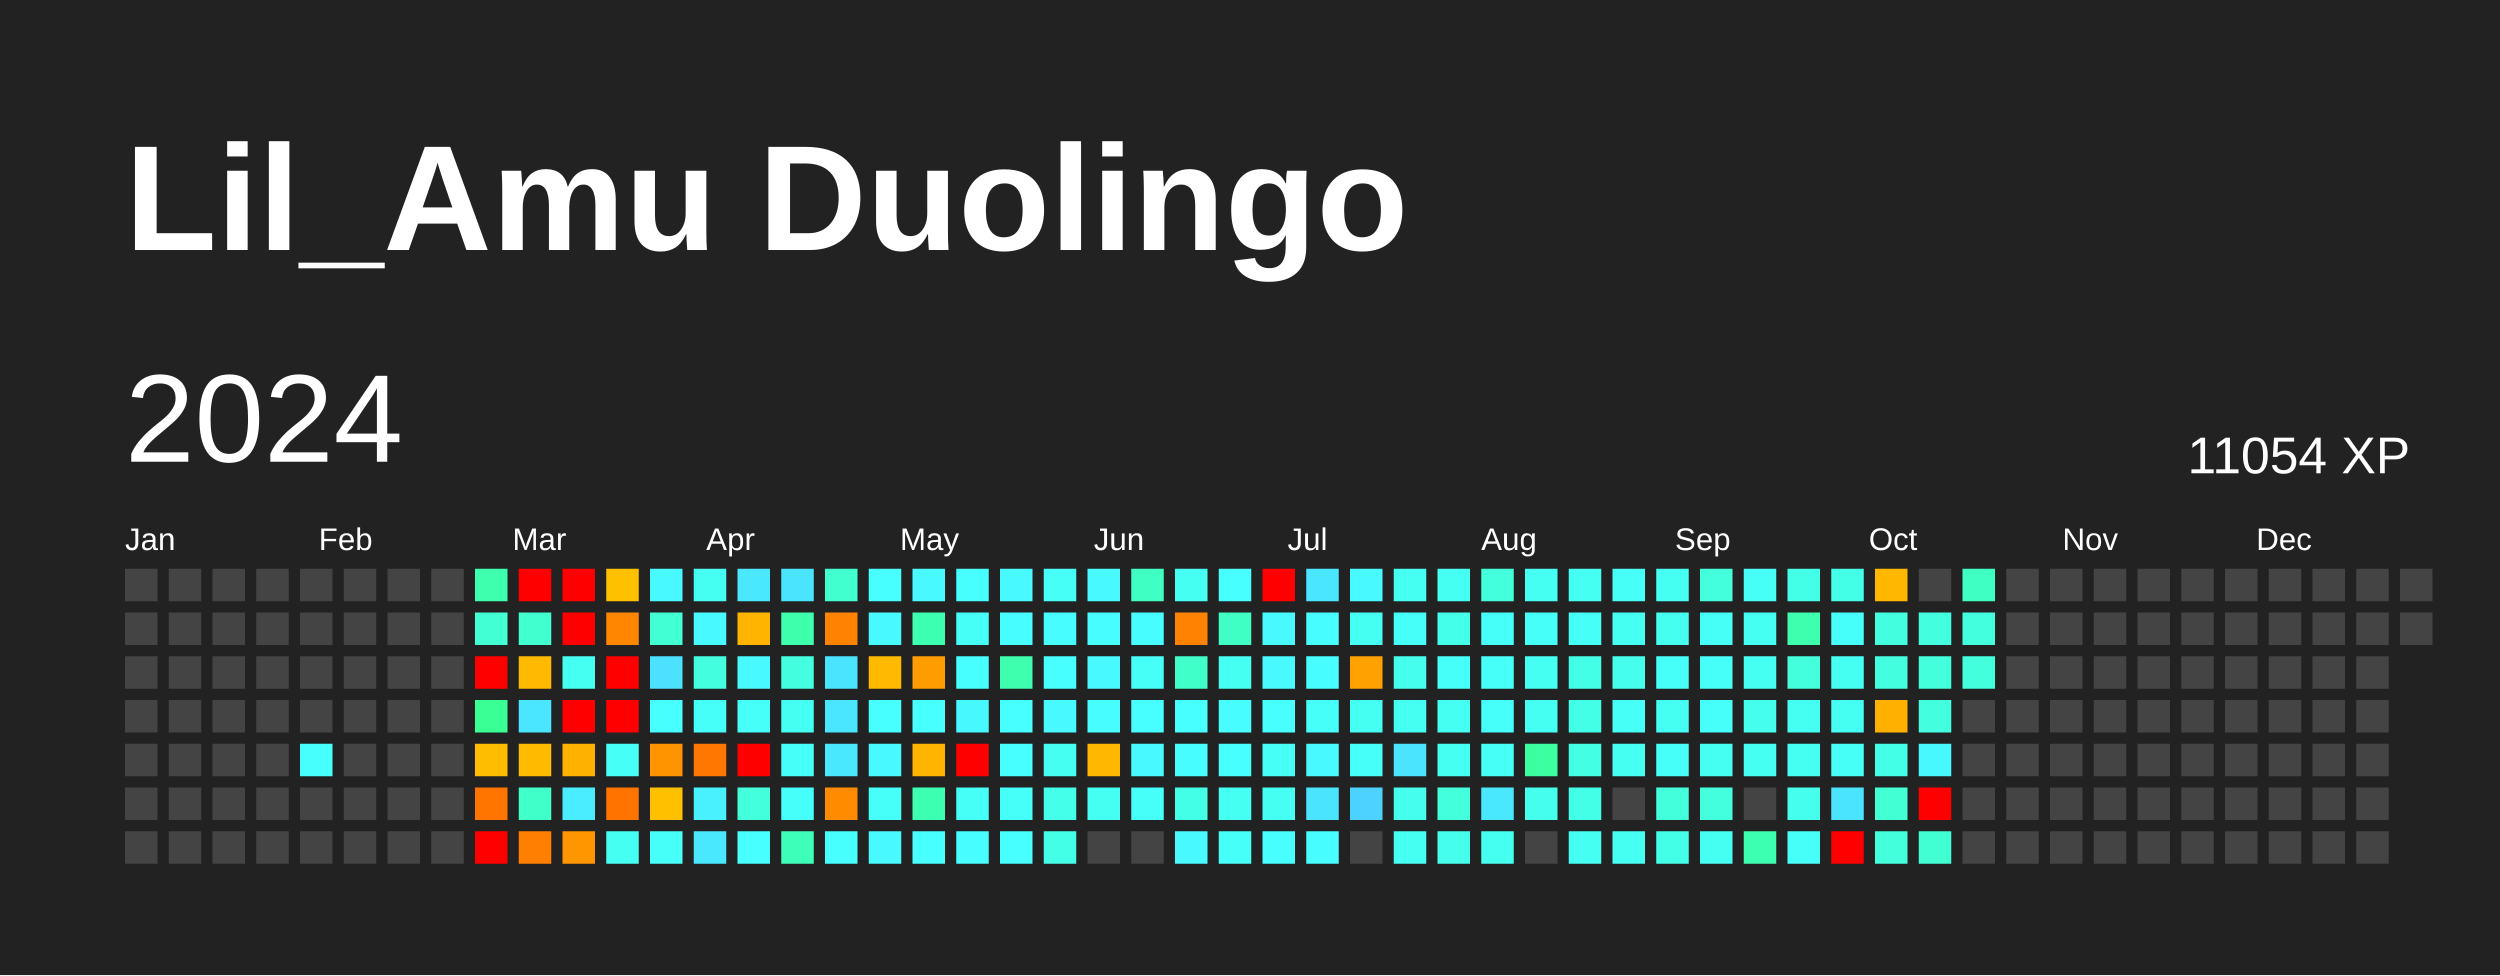
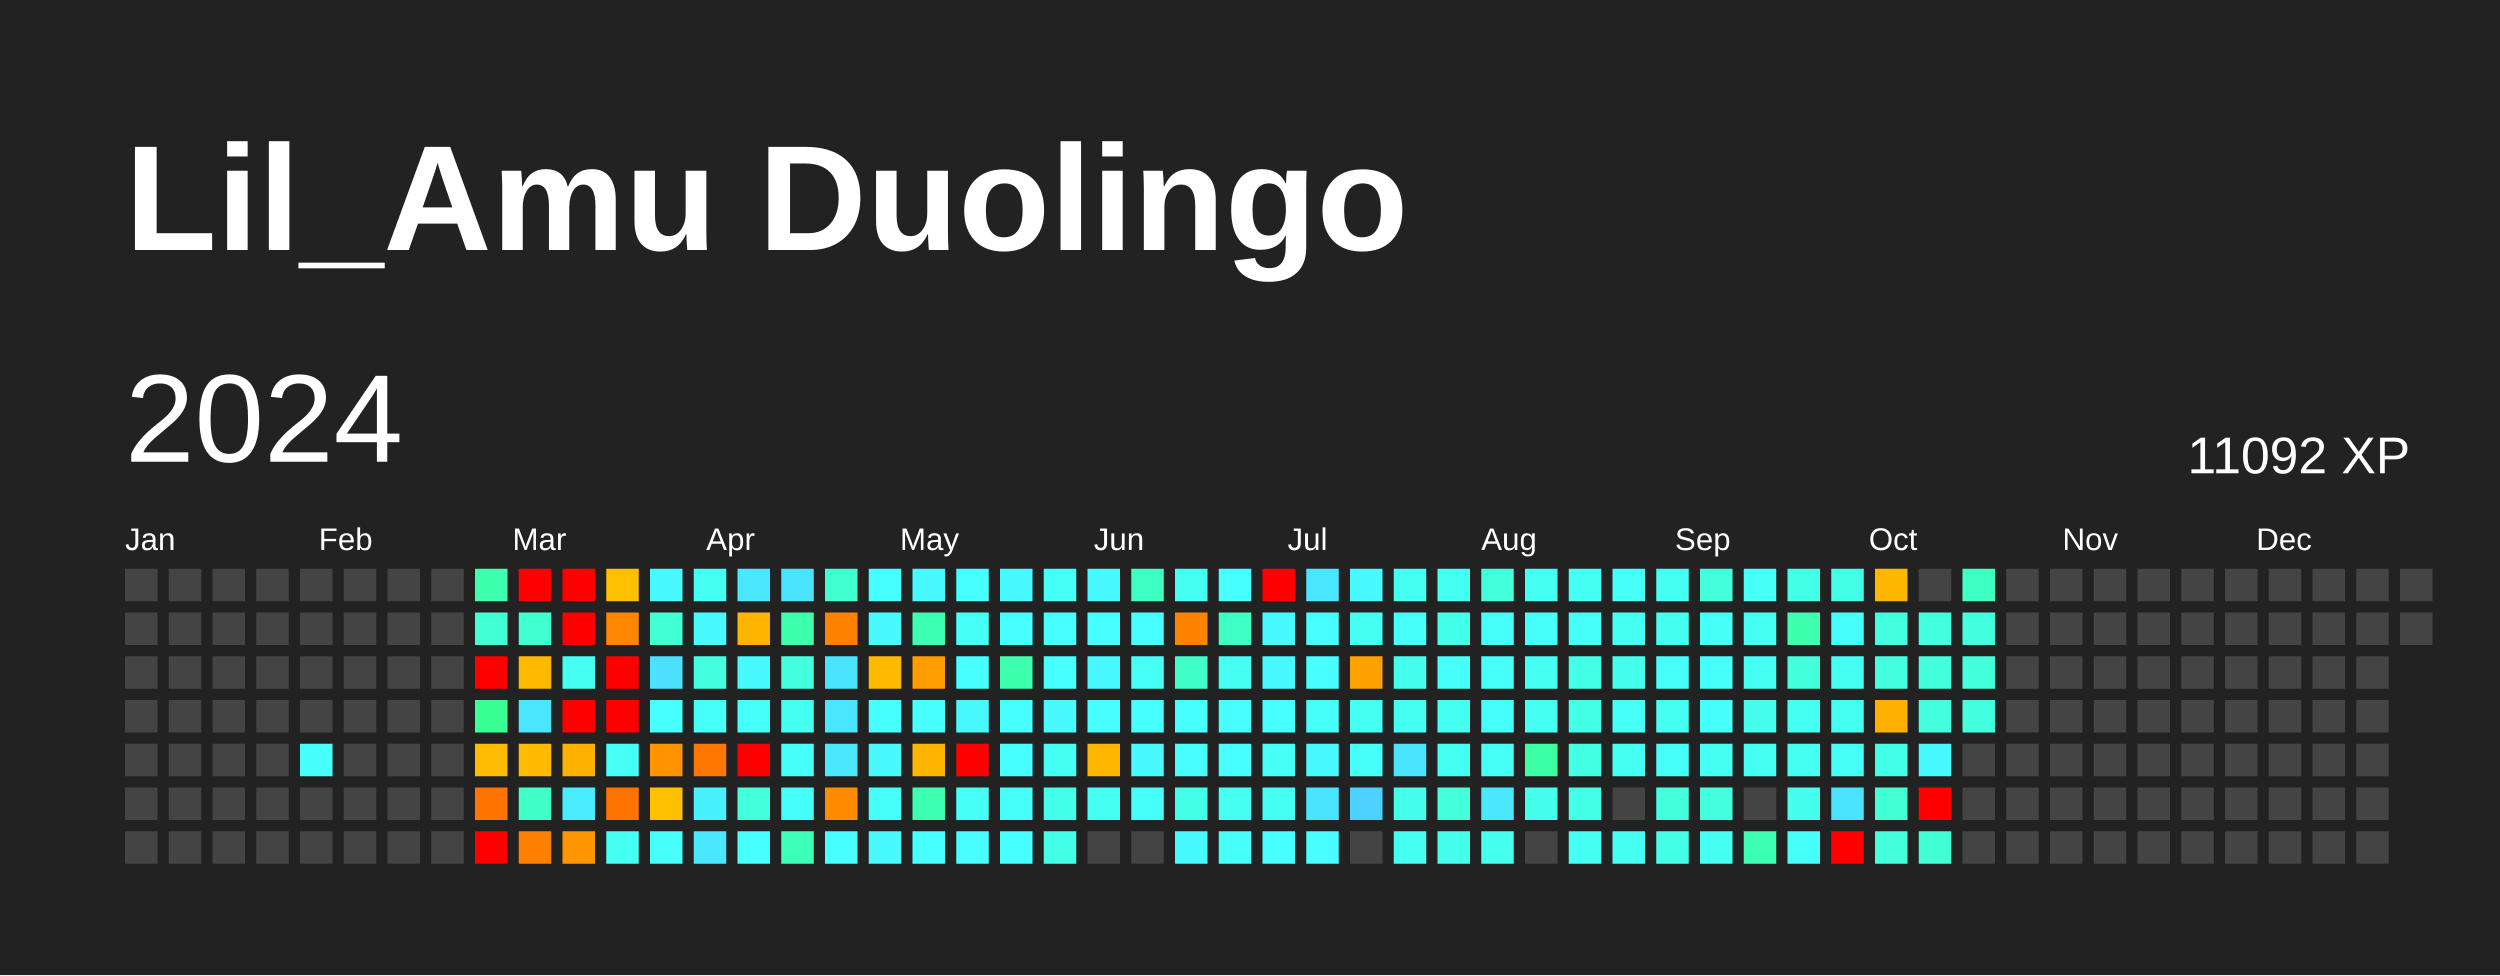
<svg xmlns="http://www.w3.org/2000/svg" baseProfile="full" height="78mm" version="1.1" viewBox="0,0,200,78" width="200mm">
  <defs />
  <rect fill="#222222" height="78" width="200" x="0" y="0" />
  <text fill="#FFFFFF" style="font-size:12px; font-family:Arial; font-weight:bold;" x="10" y="20">Lil_Amu Duolingo</text>
  <text dominant-baseline="hanging" fill="#FFFFFF" style="font-size:10.0px; font-family:Arial;" x="10" y="30">2024</text>
-   <text dominant-baseline="hanging" fill="#FFFFFF" style="font-size:4.125px; font-family:Arial;" x="175" y="35">11054 XP</text>
+   <text dominant-baseline="hanging" fill="#FFFFFF" style="font-size:4.125px; font-family:Arial;" x="175" y="35">11092 XP</text>
  <text fill="#FFFFFF" style="font-size:2.5px; font-family:Arial" x="10.0" y="44">Jan</text>
  <text fill="#FFFFFF" style="font-size:2.5px; font-family:Arial" x="25.5" y="44">Feb</text>
  <text fill="#FFFFFF" style="font-size:2.5px; font-family:Arial" x="41.0" y="44">Mar</text>
  <text fill="#FFFFFF" style="font-size:2.5px; font-family:Arial" x="56.5" y="44">Apr</text>
  <text fill="#FFFFFF" style="font-size:2.5px; font-family:Arial" x="72.0" y="44">May</text>
  <text fill="#FFFFFF" style="font-size:2.5px; font-family:Arial" x="87.5" y="44">Jun</text>
  <text fill="#FFFFFF" style="font-size:2.5px; font-family:Arial" x="103.0" y="44">Jul</text>
  <text fill="#FFFFFF" style="font-size:2.5px; font-family:Arial" x="118.5" y="44">Aug</text>
  <text fill="#FFFFFF" style="font-size:2.5px; font-family:Arial" x="134.0" y="44">Sep</text>
  <text fill="#FFFFFF" style="font-size:2.5px; font-family:Arial" x="149.5" y="44">Oct</text>
  <text fill="#FFFFFF" style="font-size:2.5px; font-family:Arial" x="165.0" y="44">Nov</text>
  <text fill="#FFFFFF" style="font-size:2.5px; font-family:Arial" x="180.5" y="44">Dec</text>
  <rect fill="#444444" height="2.6" width="2.6" x="10.0" y="45.5" />
  <rect fill="#444444" height="2.6" width="2.6" x="10.0" y="49.0" />
  <rect fill="#444444" height="2.6" width="2.6" x="10.0" y="52.5" />
  <rect fill="#444444" height="2.6" width="2.6" x="10.0" y="56.0" />
  <rect fill="#444444" height="2.6" width="2.6" x="10.0" y="59.5" />
  <rect fill="#444444" height="2.6" width="2.6" x="10.0" y="63.0" />
  <rect fill="#444444" height="2.6" width="2.6" x="10.0" y="66.5" />
  <rect fill="#444444" height="2.6" width="2.6" x="13.5" y="45.5" />
  <rect fill="#444444" height="2.6" width="2.6" x="13.5" y="49.0" />
  <rect fill="#444444" height="2.6" width="2.6" x="13.5" y="52.5" />
  <rect fill="#444444" height="2.6" width="2.6" x="13.5" y="56.0" />
  <rect fill="#444444" height="2.6" width="2.6" x="13.5" y="59.5" />
  <rect fill="#444444" height="2.6" width="2.6" x="13.5" y="63.0" />
  <rect fill="#444444" height="2.6" width="2.6" x="13.5" y="66.5" />
  <rect fill="#444444" height="2.6" width="2.6" x="17.0" y="45.5" />
  <rect fill="#444444" height="2.6" width="2.6" x="17.0" y="49.0" />
  <rect fill="#444444" height="2.6" width="2.6" x="17.0" y="52.5" />
  <rect fill="#444444" height="2.6" width="2.6" x="17.0" y="56.0" />
  <rect fill="#444444" height="2.6" width="2.6" x="17.0" y="59.5" />
  <rect fill="#444444" height="2.6" width="2.6" x="17.0" y="63.0" />
  <rect fill="#444444" height="2.6" width="2.6" x="17.0" y="66.5" />
  <rect fill="#444444" height="2.6" width="2.6" x="20.5" y="45.5" />
  <rect fill="#444444" height="2.6" width="2.6" x="20.5" y="49.0" />
  <rect fill="#444444" height="2.6" width="2.6" x="20.5" y="52.5" />
  <rect fill="#444444" height="2.6" width="2.6" x="20.5" y="56.0" />
  <rect fill="#444444" height="2.6" width="2.6" x="20.5" y="59.5" />
  <rect fill="#444444" height="2.6" width="2.6" x="20.5" y="63.0" />
  <rect fill="#444444" height="2.6" width="2.6" x="20.5" y="66.5" />
  <rect fill="#444444" height="2.6" width="2.6" x="24.0" y="45.5" />
  <rect fill="#444444" height="2.6" width="2.6" x="24.0" y="49.0" />
  <rect fill="#444444" height="2.6" width="2.6" x="24.0" y="52.5" />
  <rect fill="#444444" height="2.6" width="2.6" x="24.0" y="56.0" />
  <rect fill="#47fffd" height="2.6" width="2.6" x="24.0" y="59.5" />
  <rect fill="#444444" height="2.6" width="2.6" x="24.0" y="63.0" />
  <rect fill="#444444" height="2.6" width="2.6" x="24.0" y="66.5" />
  <rect fill="#444444" height="2.6" width="2.6" x="27.5" y="45.5" />
  <rect fill="#444444" height="2.6" width="2.6" x="27.5" y="49.0" />
  <rect fill="#444444" height="2.6" width="2.6" x="27.5" y="52.5" />
  <rect fill="#444444" height="2.6" width="2.6" x="27.5" y="56.0" />
  <rect fill="#444444" height="2.6" width="2.6" x="27.5" y="59.5" />
  <rect fill="#444444" height="2.6" width="2.6" x="27.5" y="63.0" />
  <rect fill="#444444" height="2.6" width="2.6" x="27.5" y="66.5" />
  <rect fill="#444444" height="2.6" width="2.6" x="31.0" y="45.5" />
  <rect fill="#444444" height="2.6" width="2.6" x="31.0" y="49.0" />
  <rect fill="#444444" height="2.6" width="2.6" x="31.0" y="52.5" />
  <rect fill="#444444" height="2.6" width="2.6" x="31.0" y="56.0" />
  <rect fill="#444444" height="2.6" width="2.6" x="31.0" y="59.5" />
  <rect fill="#444444" height="2.6" width="2.6" x="31.0" y="63.0" />
  <rect fill="#444444" height="2.6" width="2.6" x="31.0" y="66.5" />
  <rect fill="#444444" height="2.6" width="2.6" x="34.5" y="45.5" />
  <rect fill="#444444" height="2.6" width="2.6" x="34.5" y="49.0" />
  <rect fill="#444444" height="2.6" width="2.6" x="34.5" y="52.5" />
  <rect fill="#444444" height="2.6" width="2.6" x="34.5" y="56.0" />
  <rect fill="#444444" height="2.6" width="2.6" x="34.5" y="59.5" />
  <rect fill="#444444" height="2.6" width="2.6" x="34.5" y="63.0" />
  <rect fill="#444444" height="2.6" width="2.6" x="34.5" y="66.5" />
  <rect fill="#3dffae" height="2.6" width="2.6" x="38.0" y="45.5" />
  <rect fill="#42ffd4" height="2.6" width="2.6" x="38.0" y="49.0" />
  <rect fill="red" height="2.6" width="2.6" x="38.0" y="52.5" />
  <rect fill="#3aff94" height="2.6" width="2.6" x="38.0" y="56.0" />
  <rect fill="#ffbc00" height="2.6" width="2.6" x="38.0" y="59.5" />
  <rect fill="#ff7500" height="2.6" width="2.6" x="38.0" y="63.0" />
  <rect fill="red" height="2.6" width="2.6" x="38.0" y="66.5" />
  <rect fill="red" height="2.6" width="2.6" x="41.5" y="45.5" />
  <rect fill="#41ffcf" height="2.6" width="2.6" x="41.5" y="49.0" />
  <rect fill="#ffba00" height="2.6" width="2.6" x="41.5" y="52.5" />
  <rect fill="#4ae6ff" height="2.6" width="2.6" x="41.5" y="56.0" />
  <rect fill="#ffbb00" height="2.6" width="2.6" x="41.5" y="59.5" />
  <rect fill="#40ffc8" height="2.6" width="2.6" x="41.5" y="63.0" />
  <rect fill="#ff7f00" height="2.6" width="2.6" x="41.5" y="66.5" />
  <rect fill="red" height="2.6" width="2.6" x="45.0" y="45.5" />
  <rect fill="red" height="2.6" width="2.6" x="45.0" y="49.0" />
  <rect fill="#46fff3" height="2.6" width="2.6" x="45.0" y="52.5" />
  <rect fill="red" height="2.6" width="2.6" x="45.0" y="56.0" />
  <rect fill="#ffb100" height="2.6" width="2.6" x="45.0" y="59.5" />
  <rect fill="#49edff" height="2.6" width="2.6" x="45.0" y="63.0" />
  <rect fill="#ff9600" height="2.6" width="2.6" x="45.0" y="66.5" />
  <rect fill="#ffc000" height="2.6" width="2.6" x="48.5" y="45.5" />
  <rect fill="#ff8600" height="2.6" width="2.6" x="48.5" y="49.0" />
  <rect fill="red" height="2.6" width="2.6" x="48.5" y="52.5" />
  <rect fill="red" height="2.6" width="2.6" x="48.5" y="56.0" />
  <rect fill="#46fff6" height="2.6" width="2.6" x="48.5" y="59.5" />
  <rect fill="#ff7400" height="2.6" width="2.6" x="48.5" y="63.0" />
  <rect fill="#46fff3" height="2.6" width="2.6" x="48.5" y="66.5" />
  <rect fill="#48faff" height="2.6" width="2.6" x="52.0" y="45.5" />
  <rect fill="#42ffd4" height="2.6" width="2.6" x="52.0" y="49.0" />
  <rect fill="#4be1ff" height="2.6" width="2.6" x="52.0" y="52.5" />
  <rect fill="#47ffff" height="2.6" width="2.6" x="52.0" y="56.0" />
  <rect fill="#ff9300" height="2.6" width="2.6" x="52.0" y="59.5" />
  <rect fill="#ffc000" height="2.6" width="2.6" x="52.0" y="63.0" />
  <rect fill="#46fff8" height="2.6" width="2.6" x="52.0" y="66.5" />
  <rect fill="#46fff3" height="2.6" width="2.6" x="55.5" y="45.5" />
  <rect fill="#48faff" height="2.6" width="2.6" x="55.5" y="49.0" />
  <rect fill="#43ffe0" height="2.6" width="2.6" x="55.5" y="52.5" />
  <rect fill="#46fff8" height="2.6" width="2.6" x="55.5" y="56.0" />
  <rect fill="#ff7700" height="2.6" width="2.6" x="55.5" y="59.5" />
  <rect fill="#49f1ff" height="2.6" width="2.6" x="55.5" y="63.0" />
  <rect fill="#4ae8ff" height="2.6" width="2.6" x="55.5" y="66.5" />
  <rect fill="#4ae8ff" height="2.6" width="2.6" x="59.0" y="45.5" />
  <rect fill="#ffb400" height="2.6" width="2.6" x="59.0" y="49.0" />
  <rect fill="#48faff" height="2.6" width="2.6" x="59.0" y="52.5" />
  <rect fill="#46fff8" height="2.6" width="2.6" x="59.0" y="56.0" />
  <rect fill="red" height="2.6" width="2.6" x="59.0" y="59.5" />
  <rect fill="#43ffdb" height="2.6" width="2.6" x="59.0" y="63.0" />
  <rect fill="#47ffff" height="2.6" width="2.6" x="59.0" y="66.5" />
  <rect fill="#4be4ff" height="2.6" width="2.6" x="62.5" y="45.5" />
  <rect fill="#3dffac" height="2.6" width="2.6" x="62.5" y="49.0" />
  <rect fill="#43ffe0" height="2.6" width="2.6" x="62.5" y="52.5" />
  <rect fill="#46fff3" height="2.6" width="2.6" x="62.5" y="56.0" />
  <rect fill="#46fff8" height="2.6" width="2.6" x="62.5" y="59.5" />
  <rect fill="#46fffa" height="2.6" width="2.6" x="62.5" y="63.0" />
  <rect fill="#3effb9" height="2.6" width="2.6" x="62.5" y="66.5" />
  <rect fill="#41ffcf" height="2.6" width="2.6" x="66.0" y="45.5" />
  <rect fill="#ff8300" height="2.6" width="2.6" x="66.0" y="49.0" />
  <rect fill="#4be4ff" height="2.6" width="2.6" x="66.0" y="52.5" />
  <rect fill="#4ae6ff" height="2.6" width="2.6" x="66.0" y="56.0" />
  <rect fill="#4ae8ff" height="2.6" width="2.6" x="66.0" y="59.5" />
  <rect fill="#ff8c00" height="2.6" width="2.6" x="66.0" y="63.0" />
  <rect fill="#47ffff" height="2.6" width="2.6" x="66.0" y="66.5" />
  <rect fill="#47ffff" height="2.6" width="2.6" x="69.5" y="45.5" />
  <rect fill="#48faff" height="2.6" width="2.6" x="69.5" y="49.0" />
  <rect fill="#ffba00" height="2.6" width="2.6" x="69.5" y="52.5" />
  <rect fill="#47ffff" height="2.6" width="2.6" x="69.5" y="56.0" />
  <rect fill="#48faff" height="2.6" width="2.6" x="69.5" y="59.5" />
  <rect fill="#46fff8" height="2.6" width="2.6" x="69.5" y="63.0" />
  <rect fill="#48faff" height="2.6" width="2.6" x="69.5" y="66.5" />
  <rect fill="#48faff" height="2.6" width="2.6" x="73.0" y="45.5" />
  <rect fill="#3dffb1" height="2.6" width="2.6" x="73.0" y="49.0" />
  <rect fill="#ff9c00" height="2.6" width="2.6" x="73.0" y="52.5" />
  <rect fill="#47ffff" height="2.6" width="2.6" x="73.0" y="56.0" />
  <rect fill="#ffb500" height="2.6" width="2.6" x="73.0" y="59.5" />
  <rect fill="#3dffb1" height="2.6" width="2.6" x="73.0" y="63.0" />
  <rect fill="#47ffff" height="2.6" width="2.6" x="73.0" y="66.5" />
  <rect fill="#47ffff" height="2.6" width="2.6" x="76.5" y="45.5" />
  <rect fill="#46fff6" height="2.6" width="2.6" x="76.5" y="49.0" />
  <rect fill="#47ffff" height="2.6" width="2.6" x="76.5" y="52.5" />
  <rect fill="#48f8ff" height="2.6" width="2.6" x="76.5" y="56.0" />
  <rect fill="red" height="2.6" width="2.6" x="76.5" y="59.5" />
  <rect fill="#46fff6" height="2.6" width="2.6" x="76.5" y="63.0" />
  <rect fill="#47fdff" height="2.6" width="2.6" x="76.5" y="66.5" />
  <rect fill="#48faff" height="2.6" width="2.6" x="80.0" y="45.5" />
  <rect fill="#47fdff" height="2.6" width="2.6" x="80.0" y="49.0" />
  <rect fill="#3dffae" height="2.6" width="2.6" x="80.0" y="52.5" />
  <rect fill="#47ffff" height="2.6" width="2.6" x="80.0" y="56.0" />
  <rect fill="#47ffff" height="2.6" width="2.6" x="80.0" y="59.5" />
  <rect fill="#46fff8" height="2.6" width="2.6" x="80.0" y="63.0" />
  <rect fill="#47ffff" height="2.6" width="2.6" x="80.0" y="66.5" />
  <rect fill="#46fff6" height="2.6" width="2.6" x="83.5" y="45.5" />
  <rect fill="#47fdff" height="2.6" width="2.6" x="83.5" y="49.0" />
  <rect fill="#47ffff" height="2.6" width="2.6" x="83.5" y="52.5" />
  <rect fill="#48faff" height="2.6" width="2.6" x="83.5" y="56.0" />
  <rect fill="#46fff3" height="2.6" width="2.6" x="83.5" y="59.5" />
  <rect fill="#44ffea" height="2.6" width="2.6" x="83.5" y="63.0" />
  <rect fill="#44ffe8" height="2.6" width="2.6" x="83.5" y="66.5" />
  <rect fill="#48faff" height="2.6" width="2.6" x="87.0" y="45.5" />
  <rect fill="#47fdff" height="2.6" width="2.6" x="87.0" y="49.0" />
  <rect fill="#48faff" height="2.6" width="2.6" x="87.0" y="52.5" />
  <rect fill="#47fdff" height="2.6" width="2.6" x="87.0" y="56.0" />
  <rect fill="#ffb700" height="2.6" width="2.6" x="87.0" y="59.5" />
  <rect fill="#46fff3" height="2.6" width="2.6" x="87.0" y="63.0" />
  <rect fill="#444444" height="2.6" width="2.6" x="87.0" y="66.5" />
  <rect fill="#40ffc3" height="2.6" width="2.6" x="90.5" y="45.5" />
  <rect fill="#47fdff" height="2.6" width="2.6" x="90.5" y="49.0" />
  <rect fill="#46fff6" height="2.6" width="2.6" x="90.5" y="52.5" />
  <rect fill="#47ffff" height="2.6" width="2.6" x="90.5" y="56.0" />
  <rect fill="#48faff" height="2.6" width="2.6" x="90.5" y="59.5" />
  <rect fill="#46fff8" height="2.6" width="2.6" x="90.5" y="63.0" />
  <rect fill="#444444" height="2.6" width="2.6" x="90.5" y="66.5" />
  <rect fill="#46fff3" height="2.6" width="2.6" x="94.0" y="45.5" />
  <rect fill="#ff8300" height="2.6" width="2.6" x="94.0" y="49.0" />
  <rect fill="#40ffc8" height="2.6" width="2.6" x="94.0" y="52.5" />
  <rect fill="#47ffff" height="2.6" width="2.6" x="94.0" y="56.0" />
  <rect fill="#47fdff" height="2.6" width="2.6" x="94.0" y="59.5" />
  <rect fill="#44ffe8" height="2.6" width="2.6" x="94.0" y="63.0" />
  <rect fill="#48faff" height="2.6" width="2.6" x="94.0" y="66.5" />
  <rect fill="#47ffff" height="2.6" width="2.6" x="97.5" y="45.5" />
  <rect fill="#40ffc5" height="2.6" width="2.6" x="97.5" y="49.0" />
  <rect fill="#46fff3" height="2.6" width="2.6" x="97.5" y="52.5" />
  <rect fill="#47fdff" height="2.6" width="2.6" x="97.5" y="56.0" />
  <rect fill="#47ffff" height="2.6" width="2.6" x="97.5" y="59.5" />
  <rect fill="#46fff3" height="2.6" width="2.6" x="97.5" y="63.0" />
  <rect fill="#46fff8" height="2.6" width="2.6" x="97.5" y="66.5" />
  <rect fill="red" height="2.6" width="2.6" x="101.0" y="45.5" />
  <rect fill="#48faff" height="2.6" width="2.6" x="101.0" y="49.0" />
  <rect fill="#48faff" height="2.6" width="2.6" x="101.0" y="52.5" />
  <rect fill="#47ffff" height="2.6" width="2.6" x="101.0" y="56.0" />
  <rect fill="#46fff6" height="2.6" width="2.6" x="101.0" y="59.5" />
  <rect fill="#46fff3" height="2.6" width="2.6" x="101.0" y="63.0" />
  <rect fill="#47ffff" height="2.6" width="2.6" x="101.0" y="66.5" />
  <rect fill="#4ae6ff" height="2.6" width="2.6" x="104.5" y="45.5" />
  <rect fill="#47fdff" height="2.6" width="2.6" x="104.5" y="49.0" />
  <rect fill="#47fdff" height="2.6" width="2.6" x="104.5" y="52.5" />
  <rect fill="#46fff8" height="2.6" width="2.6" x="104.5" y="56.0" />
  <rect fill="#48faff" height="2.6" width="2.6" x="104.5" y="59.5" />
  <rect fill="#4be4ff" height="2.6" width="2.6" x="104.5" y="63.0" />
  <rect fill="#47fdff" height="2.6" width="2.6" x="104.5" y="66.5" />
  <rect fill="#48faff" height="2.6" width="2.6" x="108.0" y="45.5" />
  <rect fill="#46fff3" height="2.6" width="2.6" x="108.0" y="49.0" />
  <rect fill="#ffa100" height="2.6" width="2.6" x="108.0" y="52.5" />
  <rect fill="#46fff3" height="2.6" width="2.6" x="108.0" y="56.0" />
  <rect fill="#46fff8" height="2.6" width="2.6" x="108.0" y="59.5" />
  <rect fill="#4dd2ff" height="2.6" width="2.6" x="108.0" y="63.0" />
  <rect fill="#444444" height="2.6" width="2.6" x="108.0" y="66.5" />
  <rect fill="#46fff3" height="2.6" width="2.6" x="111.5" y="45.5" />
  <rect fill="#46fff8" height="2.6" width="2.6" x="111.5" y="49.0" />
  <rect fill="#45ffec" height="2.6" width="2.6" x="111.5" y="52.5" />
  <rect fill="#46fff3" height="2.6" width="2.6" x="111.5" y="56.0" />
  <rect fill="#4be4ff" height="2.6" width="2.6" x="111.5" y="59.5" />
  <rect fill="#45ffec" height="2.6" width="2.6" x="111.5" y="63.0" />
  <rect fill="#46fff3" height="2.6" width="2.6" x="111.5" y="66.5" />
  <rect fill="#46fff3" height="2.6" width="2.6" x="115.0" y="45.5" />
  <rect fill="#44ffea" height="2.6" width="2.6" x="115.0" y="49.0" />
  <rect fill="#46fff8" height="2.6" width="2.6" x="115.0" y="52.5" />
  <rect fill="#46fff3" height="2.6" width="2.6" x="115.0" y="56.0" />
  <rect fill="#46fff3" height="2.6" width="2.6" x="115.0" y="59.5" />
  <rect fill="#43ffdb" height="2.6" width="2.6" x="115.0" y="63.0" />
  <rect fill="#45ffec" height="2.6" width="2.6" x="115.0" y="66.5" />
  <rect fill="#43ffdb" height="2.6" width="2.6" x="118.5" y="45.5" />
  <rect fill="#46fff8" height="2.6" width="2.6" x="118.5" y="49.0" />
  <rect fill="#46fff8" height="2.6" width="2.6" x="118.5" y="52.5" />
  <rect fill="#46fffa" height="2.6" width="2.6" x="118.5" y="56.0" />
  <rect fill="#46fff6" height="2.6" width="2.6" x="118.5" y="59.5" />
  <rect fill="#4ae8ff" height="2.6" width="2.6" x="118.5" y="63.0" />
  <rect fill="#45ffef" height="2.6" width="2.6" x="118.5" y="66.5" />
  <rect fill="#46fff3" height="2.6" width="2.6" x="122.0" y="45.5" />
  <rect fill="#46fff8" height="2.6" width="2.6" x="122.0" y="49.0" />
  <rect fill="#46fff3" height="2.6" width="2.6" x="122.0" y="52.5" />
  <rect fill="#46fff3" height="2.6" width="2.6" x="122.0" y="56.0" />
  <rect fill="#3cffa2" height="2.6" width="2.6" x="122.0" y="59.5" />
  <rect fill="#45ffec" height="2.6" width="2.6" x="122.0" y="63.0" />
  <rect fill="#444444" height="2.6" width="2.6" x="122.0" y="66.5" />
  <rect fill="#46fff3" height="2.6" width="2.6" x="125.5" y="45.5" />
  <rect fill="#46fff6" height="2.6" width="2.6" x="125.5" y="49.0" />
  <rect fill="#44ffe8" height="2.6" width="2.6" x="125.5" y="52.5" />
  <rect fill="#44ffe8" height="2.6" width="2.6" x="125.5" y="56.0" />
  <rect fill="#43ffe3" height="2.6" width="2.6" x="125.5" y="59.5" />
  <rect fill="#44ffe8" height="2.6" width="2.6" x="125.5" y="63.0" />
  <rect fill="#46fff3" height="2.6" width="2.6" x="125.5" y="66.5" />
  <rect fill="#46fff6" height="2.6" width="2.6" x="129.0" y="45.5" />
  <rect fill="#46fff3" height="2.6" width="2.6" x="129.0" y="49.0" />
  <rect fill="#45ffec" height="2.6" width="2.6" x="129.0" y="52.5" />
  <rect fill="#46fff6" height="2.6" width="2.6" x="129.0" y="56.0" />
  <rect fill="#46fff3" height="2.6" width="2.6" x="129.0" y="59.5" />
  <rect fill="#444444" height="2.6" width="2.6" x="129.0" y="63.0" />
  <rect fill="#46fff3" height="2.6" width="2.6" x="129.0" y="66.5" />
  <rect fill="#46fff3" height="2.6" width="2.6" x="132.5" y="45.5" />
  <rect fill="#45ffef" height="2.6" width="2.6" x="132.5" y="49.0" />
  <rect fill="#46fff8" height="2.6" width="2.6" x="132.5" y="52.5" />
  <rect fill="#46fff3" height="2.6" width="2.6" x="132.5" y="56.0" />
  <rect fill="#46fff8" height="2.6" width="2.6" x="132.5" y="59.5" />
  <rect fill="#43ffdb" height="2.6" width="2.6" x="132.5" y="63.0" />
  <rect fill="#44ffe8" height="2.6" width="2.6" x="132.5" y="66.5" />
  <rect fill="#43ffdb" height="2.6" width="2.6" x="136.0" y="45.5" />
  <rect fill="#46fff6" height="2.6" width="2.6" x="136.0" y="49.0" />
  <rect fill="#46fff8" height="2.6" width="2.6" x="136.0" y="52.5" />
  <rect fill="#46fffa" height="2.6" width="2.6" x="136.0" y="56.0" />
  <rect fill="#46fff3" height="2.6" width="2.6" x="136.0" y="59.5" />
  <rect fill="#43ffde" height="2.6" width="2.6" x="136.0" y="63.0" />
  <rect fill="#46fff3" height="2.6" width="2.6" x="136.0" y="66.5" />
  <rect fill="#46fff6" height="2.6" width="2.6" x="139.5" y="45.5" />
  <rect fill="#46fff3" height="2.6" width="2.6" x="139.5" y="49.0" />
  <rect fill="#46fff3" height="2.6" width="2.6" x="139.5" y="52.5" />
  <rect fill="#45ffec" height="2.6" width="2.6" x="139.5" y="56.0" />
  <rect fill="#46fff3" height="2.6" width="2.6" x="139.5" y="59.5" />
  <rect fill="#444444" height="2.6" width="2.6" x="139.5" y="63.0" />
  <rect fill="#3dffb1" height="2.6" width="2.6" x="139.5" y="66.5" />
  <rect fill="#44ffe8" height="2.6" width="2.6" x="143.0" y="45.5" />
  <rect fill="#3dffae" height="2.6" width="2.6" x="143.0" y="49.0" />
  <rect fill="#43ffdb" height="2.6" width="2.6" x="143.0" y="52.5" />
  <rect fill="#46fff3" height="2.6" width="2.6" x="143.0" y="56.0" />
  <rect fill="#46fff3" height="2.6" width="2.6" x="143.0" y="59.5" />
  <rect fill="#45ffec" height="2.6" width="2.6" x="143.0" y="63.0" />
  <rect fill="#46fff8" height="2.6" width="2.6" x="143.0" y="66.5" />
  <rect fill="#44ffe8" height="2.6" width="2.6" x="146.5" y="45.5" />
  <rect fill="#46fffa" height="2.6" width="2.6" x="146.5" y="49.0" />
  <rect fill="#46fff3" height="2.6" width="2.6" x="146.5" y="52.5" />
  <rect fill="#46fff3" height="2.6" width="2.6" x="146.5" y="56.0" />
  <rect fill="#46fff6" height="2.6" width="2.6" x="146.5" y="59.5" />
  <rect fill="#4be4ff" height="2.6" width="2.6" x="146.5" y="63.0" />
  <rect fill="red" height="2.6" width="2.6" x="146.5" y="66.5" />
  <rect fill="#ffb700" height="2.6" width="2.6" x="150.0" y="45.5" />
  <rect fill="#43ffe0" height="2.6" width="2.6" x="150.0" y="49.0" />
  <rect fill="#43ffe0" height="2.6" width="2.6" x="150.0" y="52.5" />
  <rect fill="#ffb000" height="2.6" width="2.6" x="150.0" y="56.0" />
  <rect fill="#44ffe8" height="2.6" width="2.6" x="150.0" y="59.5" />
  <rect fill="#42ffd4" height="2.6" width="2.6" x="150.0" y="63.0" />
  <rect fill="#43ffdb" height="2.6" width="2.6" x="150.0" y="66.5" />
  <rect fill="#444444" height="2.6" width="2.6" x="153.5" y="45.5" />
  <rect fill="#43ffe0" height="2.6" width="2.6" x="153.5" y="49.0" />
  <rect fill="#43ffdb" height="2.6" width="2.6" x="153.5" y="52.5" />
  <rect fill="#43ffe0" height="2.6" width="2.6" x="153.5" y="56.0" />
  <rect fill="#48f8ff" height="2.6" width="2.6" x="153.5" y="59.5" />
  <rect fill="red" height="2.6" width="2.6" x="153.5" y="63.0" />
  <rect fill="#41ffd2" height="2.6" width="2.6" x="153.5" y="66.5" />
  <rect fill="#40ffc3" height="2.6" width="2.6" x="157.0" y="45.5" />
  <rect fill="#43ffde" height="2.6" width="2.6" x="157.0" y="49.0" />
  <rect fill="#43ffdb" height="2.6" width="2.6" x="157.0" y="52.5" />
-   <rect fill="#444444" height="2.6" width="2.6" x="157.0" y="56.0" />
+   <rect fill="#43ffe0" height="2.6" width="2.6" x="157.0" y="56.0" />
  <rect fill="#444444" height="2.6" width="2.6" x="157.0" y="59.5" />
  <rect fill="#444444" height="2.6" width="2.6" x="157.0" y="63.0" />
  <rect fill="#444444" height="2.6" width="2.6" x="157.0" y="66.5" />
  <rect fill="#444444" height="2.6" width="2.6" x="160.5" y="45.5" />
  <rect fill="#444444" height="2.6" width="2.6" x="160.5" y="49.0" />
  <rect fill="#444444" height="2.6" width="2.6" x="160.5" y="52.5" />
  <rect fill="#444444" height="2.6" width="2.6" x="160.5" y="56.0" />
  <rect fill="#444444" height="2.6" width="2.6" x="160.5" y="59.5" />
  <rect fill="#444444" height="2.6" width="2.6" x="160.5" y="63.0" />
  <rect fill="#444444" height="2.6" width="2.6" x="160.5" y="66.5" />
  <rect fill="#444444" height="2.6" width="2.6" x="164.0" y="45.5" />
  <rect fill="#444444" height="2.6" width="2.6" x="164.0" y="49.0" />
  <rect fill="#444444" height="2.6" width="2.6" x="164.0" y="52.5" />
  <rect fill="#444444" height="2.6" width="2.6" x="164.0" y="56.0" />
  <rect fill="#444444" height="2.6" width="2.6" x="164.0" y="59.5" />
  <rect fill="#444444" height="2.6" width="2.6" x="164.0" y="63.0" />
  <rect fill="#444444" height="2.6" width="2.6" x="164.0" y="66.5" />
  <rect fill="#444444" height="2.6" width="2.6" x="167.5" y="45.5" />
  <rect fill="#444444" height="2.6" width="2.6" x="167.5" y="49.0" />
  <rect fill="#444444" height="2.6" width="2.6" x="167.5" y="52.5" />
  <rect fill="#444444" height="2.6" width="2.6" x="167.5" y="56.0" />
  <rect fill="#444444" height="2.6" width="2.6" x="167.5" y="59.5" />
  <rect fill="#444444" height="2.6" width="2.6" x="167.5" y="63.0" />
  <rect fill="#444444" height="2.6" width="2.6" x="167.5" y="66.5" />
  <rect fill="#444444" height="2.6" width="2.6" x="171.0" y="45.5" />
  <rect fill="#444444" height="2.6" width="2.6" x="171.0" y="49.0" />
  <rect fill="#444444" height="2.6" width="2.6" x="171.0" y="52.5" />
  <rect fill="#444444" height="2.6" width="2.6" x="171.0" y="56.0" />
  <rect fill="#444444" height="2.6" width="2.6" x="171.0" y="59.5" />
  <rect fill="#444444" height="2.6" width="2.6" x="171.0" y="63.0" />
  <rect fill="#444444" height="2.6" width="2.6" x="171.0" y="66.5" />
  <rect fill="#444444" height="2.6" width="2.6" x="174.5" y="45.5" />
  <rect fill="#444444" height="2.6" width="2.6" x="174.5" y="49.0" />
  <rect fill="#444444" height="2.6" width="2.6" x="174.5" y="52.5" />
  <rect fill="#444444" height="2.6" width="2.6" x="174.5" y="56.0" />
  <rect fill="#444444" height="2.6" width="2.6" x="174.5" y="59.5" />
  <rect fill="#444444" height="2.6" width="2.6" x="174.5" y="63.0" />
  <rect fill="#444444" height="2.6" width="2.6" x="174.5" y="66.5" />
  <rect fill="#444444" height="2.6" width="2.6" x="178.0" y="45.5" />
  <rect fill="#444444" height="2.6" width="2.6" x="178.0" y="49.0" />
  <rect fill="#444444" height="2.6" width="2.6" x="178.0" y="52.5" />
  <rect fill="#444444" height="2.6" width="2.6" x="178.0" y="56.0" />
  <rect fill="#444444" height="2.6" width="2.6" x="178.0" y="59.5" />
  <rect fill="#444444" height="2.6" width="2.6" x="178.0" y="63.0" />
  <rect fill="#444444" height="2.6" width="2.6" x="178.0" y="66.5" />
  <rect fill="#444444" height="2.6" width="2.6" x="181.5" y="45.5" />
  <rect fill="#444444" height="2.6" width="2.6" x="181.5" y="49.0" />
  <rect fill="#444444" height="2.6" width="2.6" x="181.5" y="52.5" />
  <rect fill="#444444" height="2.6" width="2.6" x="181.5" y="56.0" />
  <rect fill="#444444" height="2.6" width="2.6" x="181.5" y="59.5" />
  <rect fill="#444444" height="2.6" width="2.6" x="181.5" y="63.0" />
  <rect fill="#444444" height="2.6" width="2.6" x="181.5" y="66.5" />
  <rect fill="#444444" height="2.6" width="2.6" x="185.0" y="45.5" />
  <rect fill="#444444" height="2.6" width="2.6" x="185.0" y="49.0" />
  <rect fill="#444444" height="2.6" width="2.6" x="185.0" y="52.5" />
  <rect fill="#444444" height="2.6" width="2.6" x="185.0" y="56.0" />
  <rect fill="#444444" height="2.6" width="2.6" x="185.0" y="59.5" />
  <rect fill="#444444" height="2.6" width="2.6" x="185.0" y="63.0" />
  <rect fill="#444444" height="2.6" width="2.6" x="185.0" y="66.5" />
  <rect fill="#444444" height="2.6" width="2.6" x="188.5" y="45.5" />
  <rect fill="#444444" height="2.6" width="2.6" x="188.5" y="49.0" />
  <rect fill="#444444" height="2.6" width="2.6" x="188.5" y="52.5" />
  <rect fill="#444444" height="2.6" width="2.6" x="188.5" y="56.0" />
  <rect fill="#444444" height="2.6" width="2.6" x="188.5" y="59.5" />
  <rect fill="#444444" height="2.6" width="2.6" x="188.5" y="63.0" />
  <rect fill="#444444" height="2.6" width="2.6" x="188.5" y="66.5" />
  <rect fill="#444444" height="2.6" width="2.6" x="192.0" y="45.5" />
  <rect fill="#444444" height="2.6" width="2.6" x="192.0" y="49.0" />
</svg>
